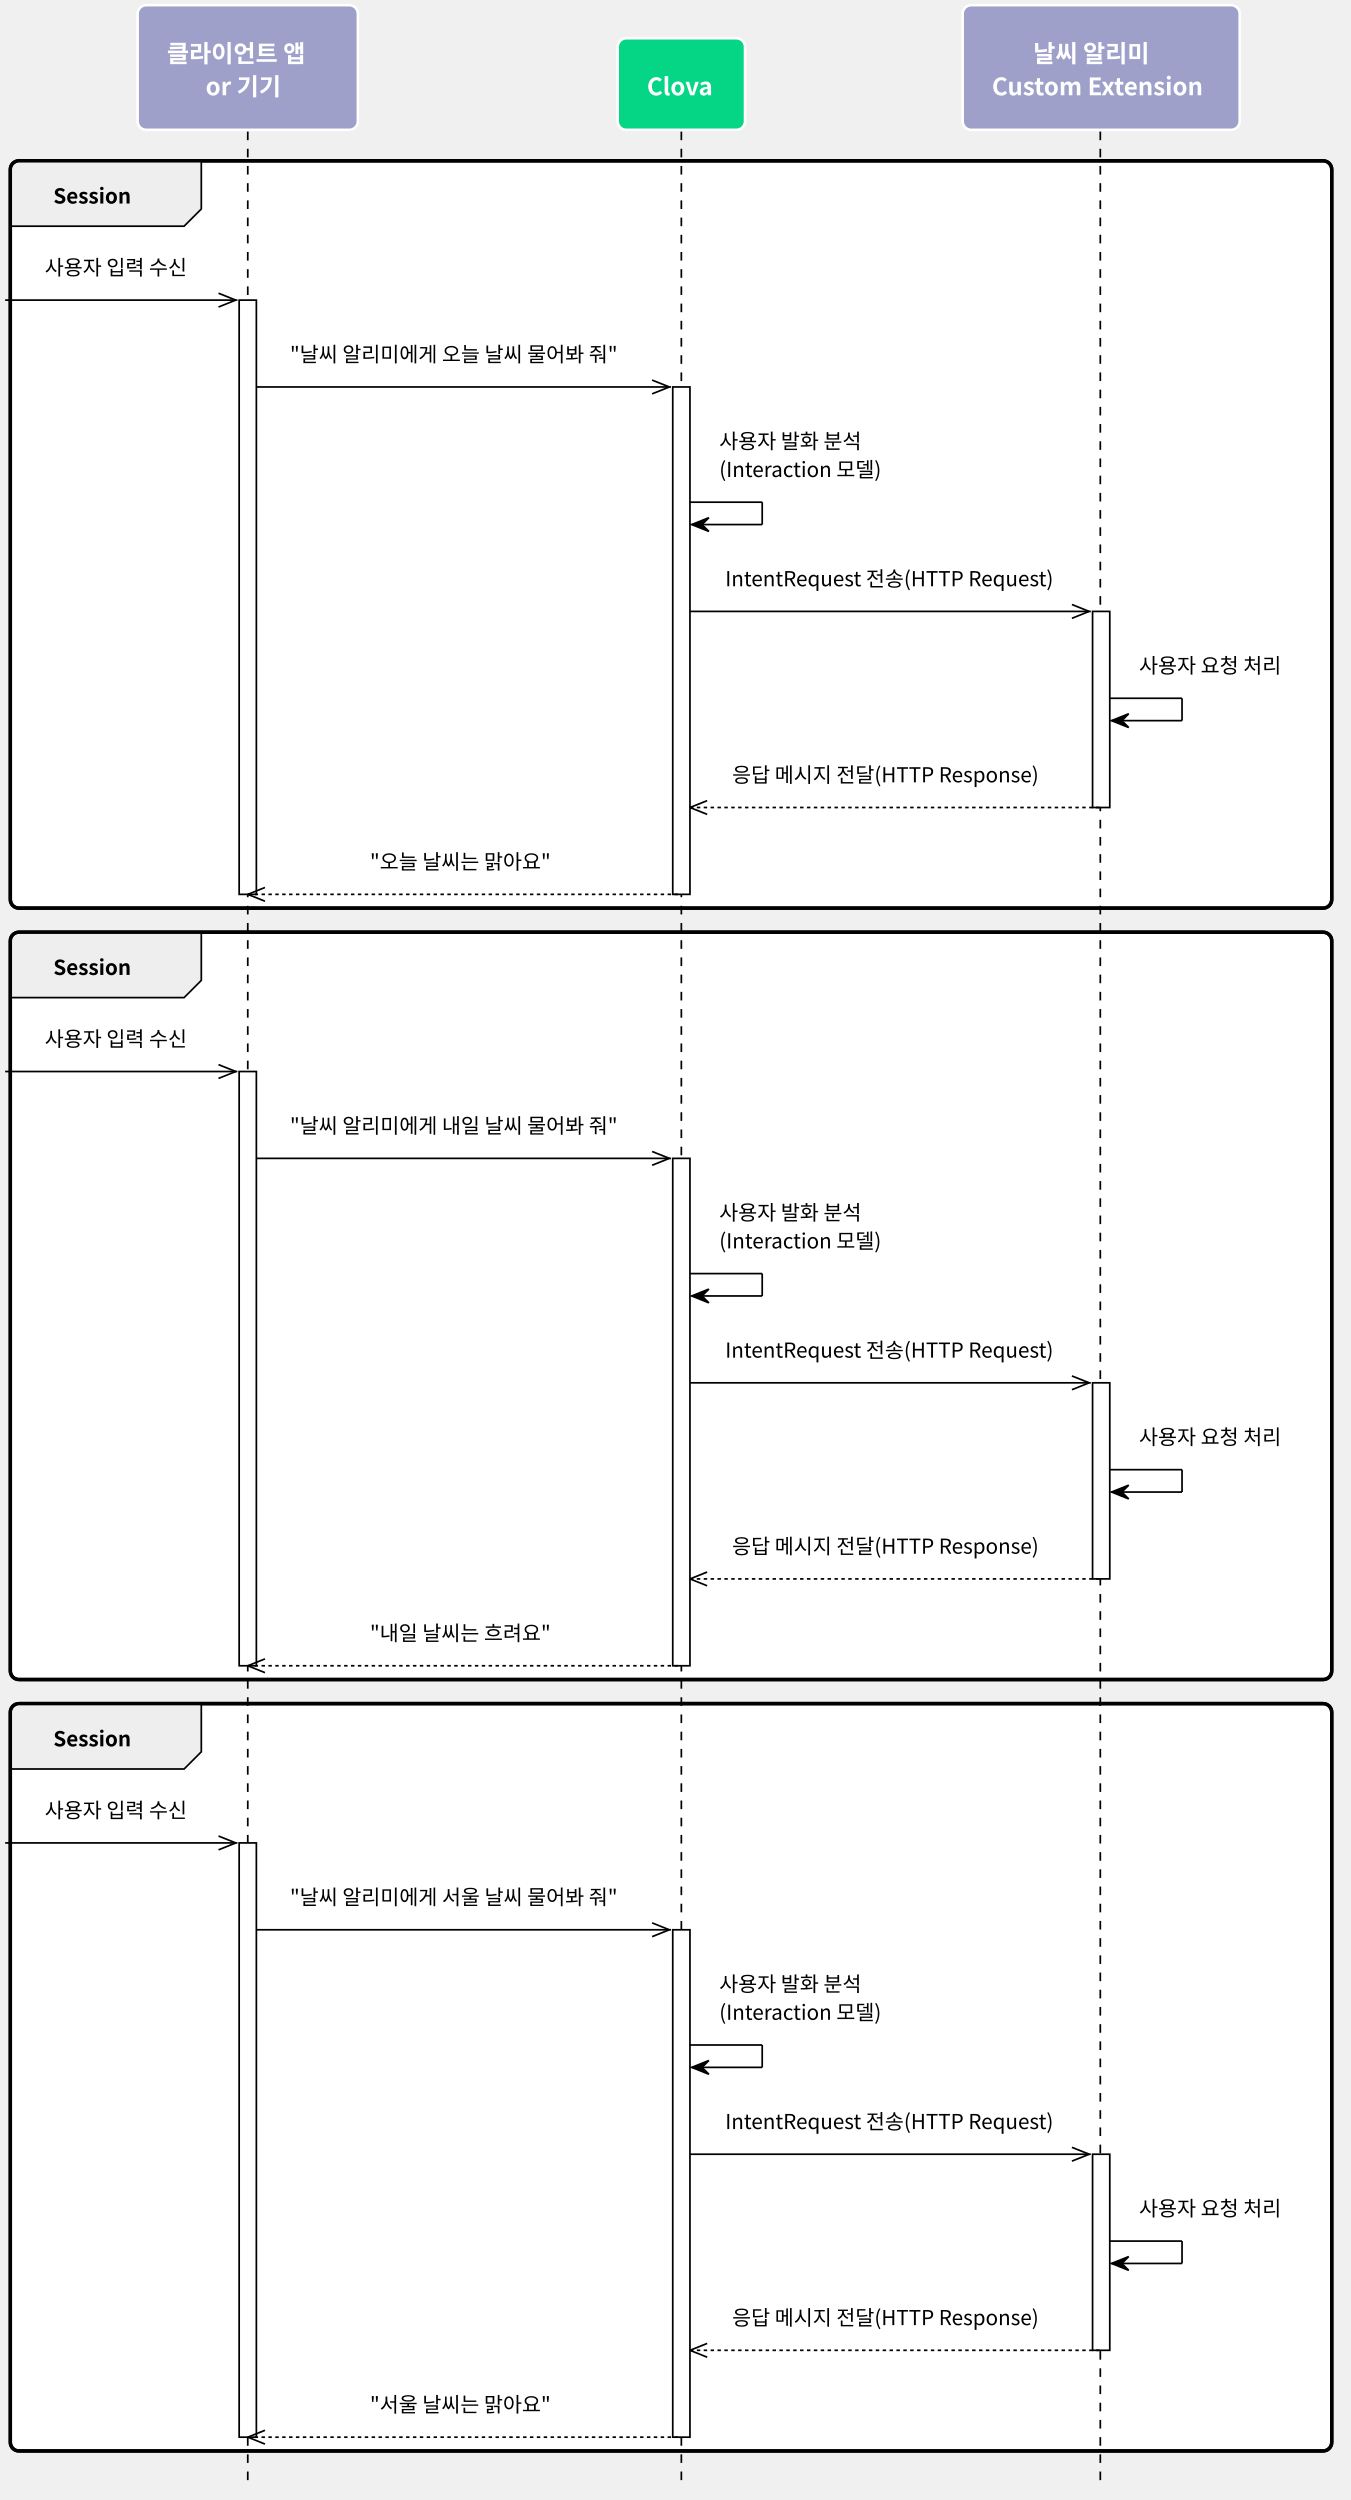
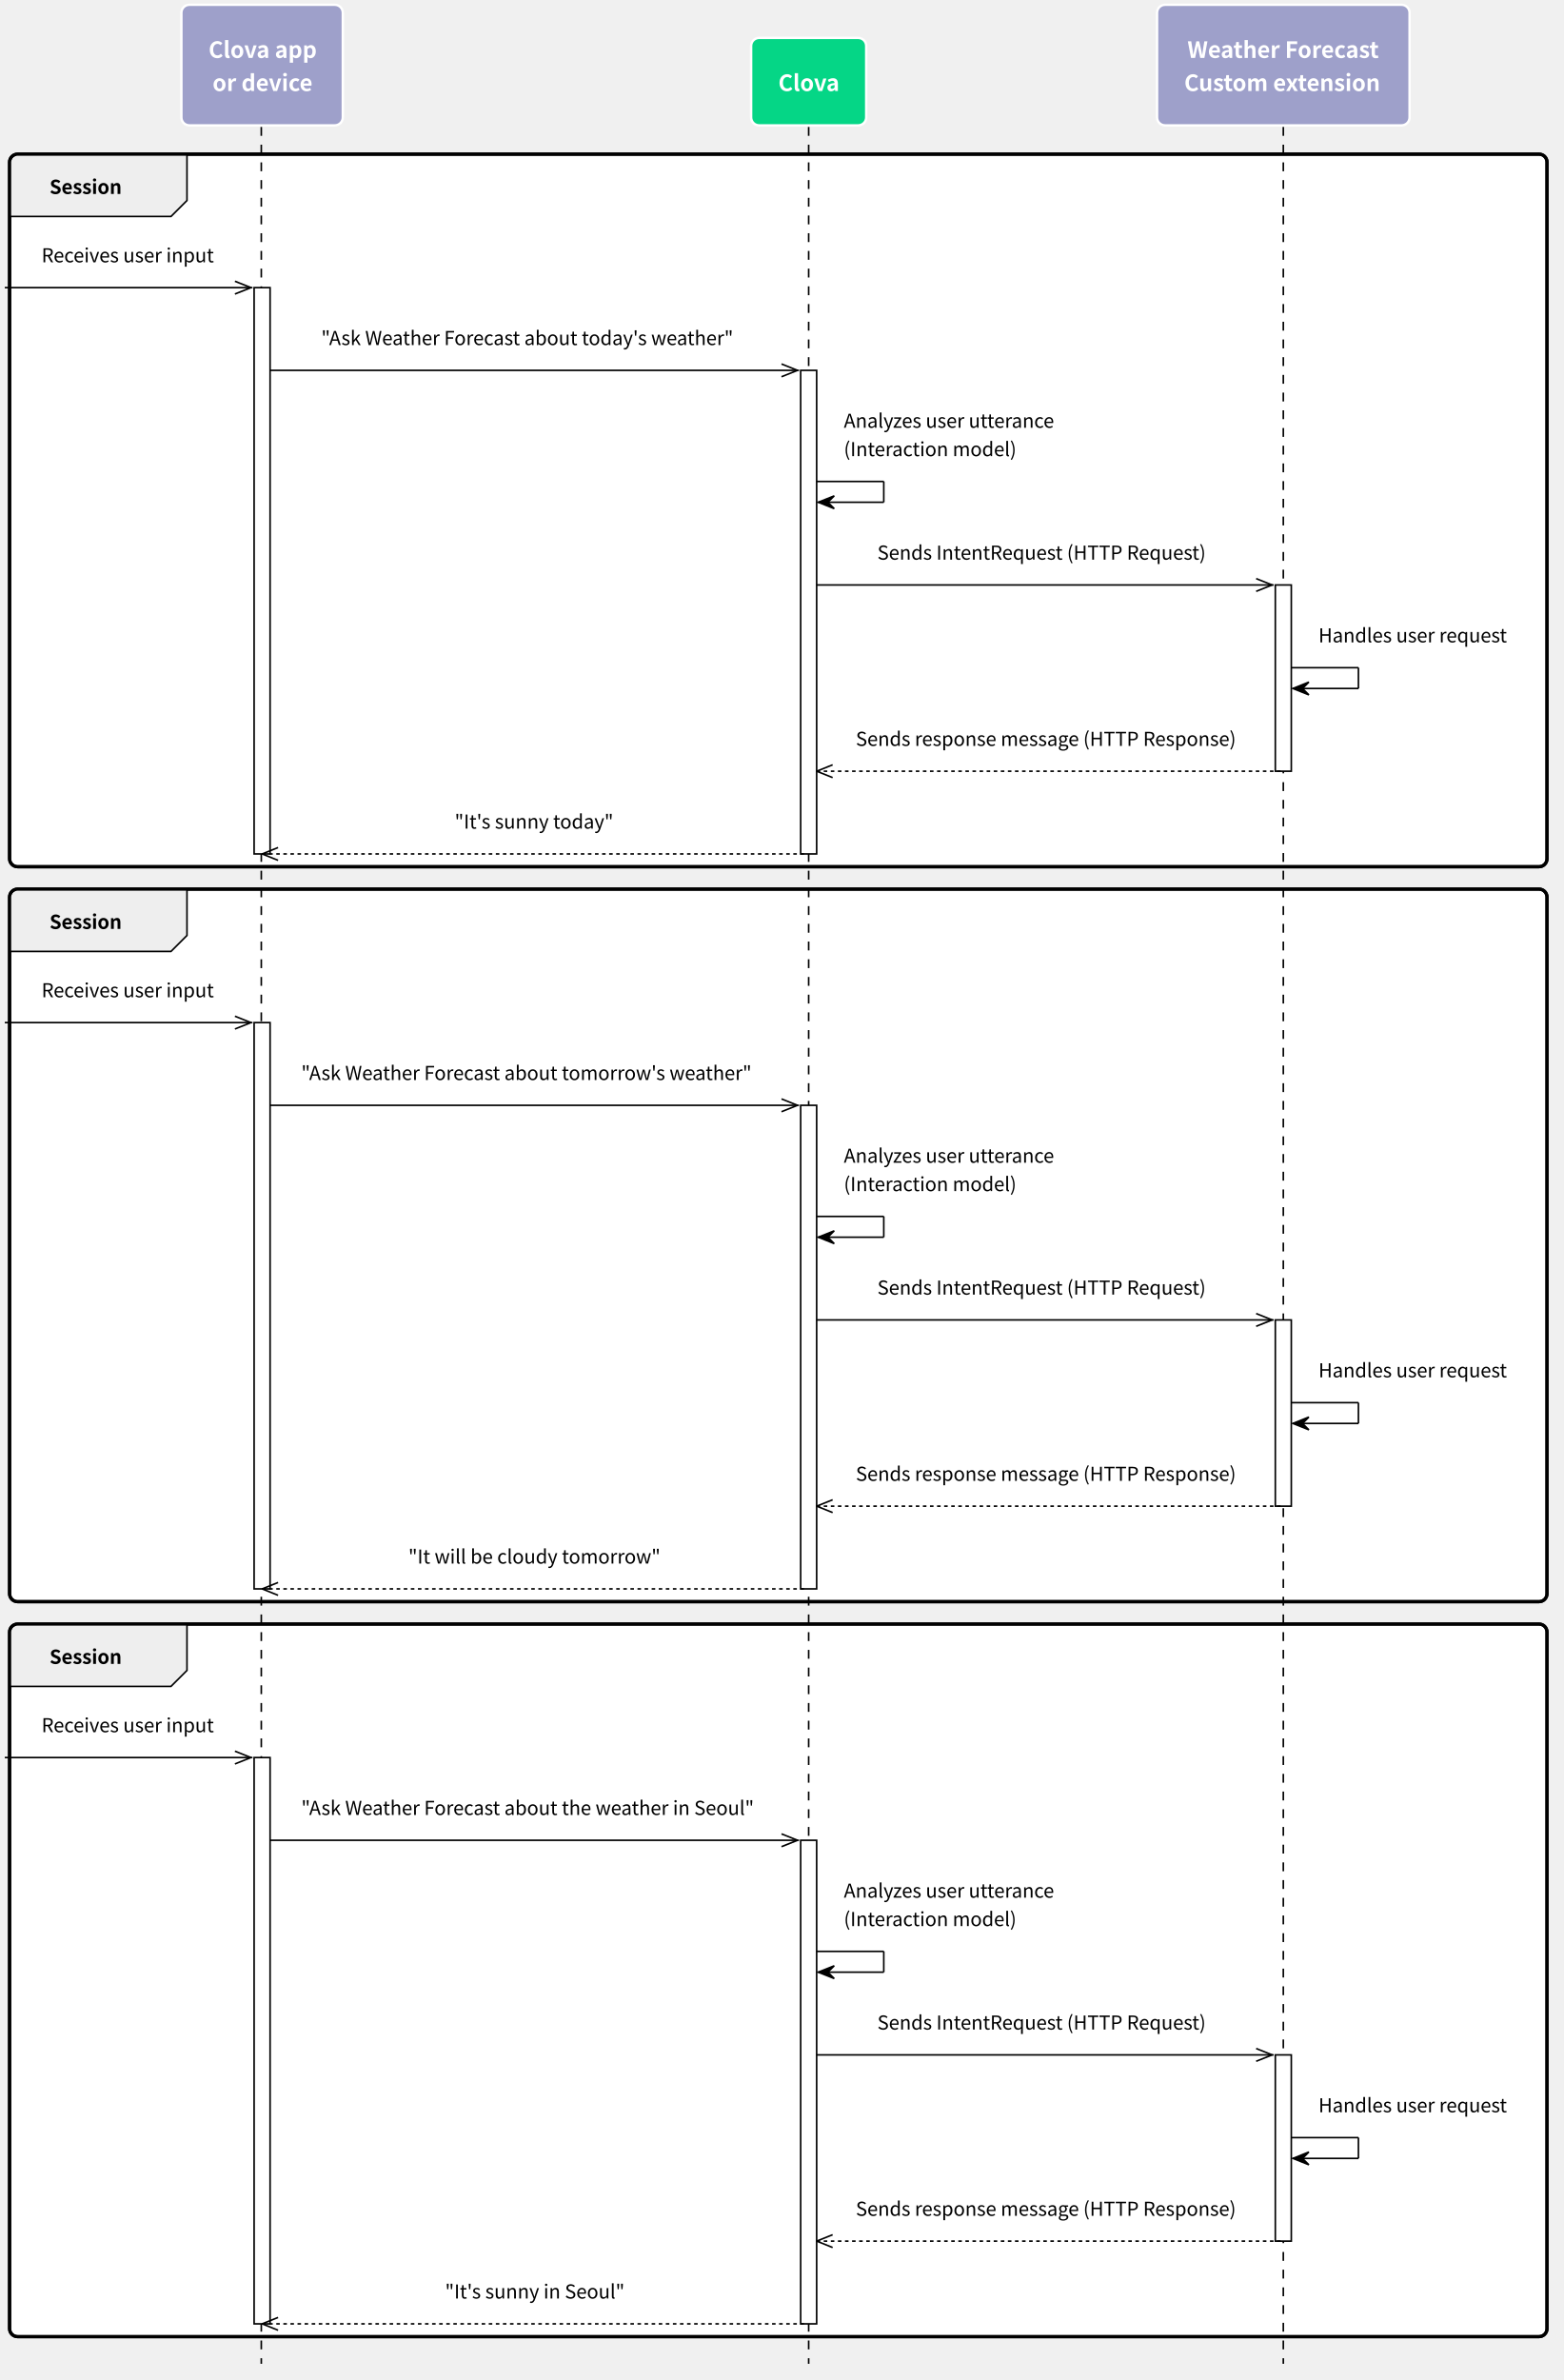
- <svg xmlns="http://www.w3.org/2000/svg" contentScriptType="application/ecmascript" contentStyleType="text/css" height="1453px" preserveAspectRatio="none" style="width:785px;height:1453px;" version="1.1" viewBox="0 0 785 1453" width="785px" zoomAndPan="magnify">
+ <svg xmlns="http://www.w3.org/2000/svg" contentScriptType="application/ecmascript" contentStyleType="text/css" height="1344.821px" preserveAspectRatio="none" style="width:883px;height:1344px;" version="1.1" viewBox="0 0 883 1344" width="883.61px" zoomAndPan="magnify">
  <defs />
  <g>
-     <rect fill="#FFFFFF" height="345.377" style="stroke: #000000; stroke-width: 1.0;" width="10" x="139" y="174.424" />
-     <rect fill="#FFFFFF" height="345.377" style="stroke: #000000; stroke-width: 1.0;" width="10" x="139" y="622.766" />
-     <rect fill="#FFFFFF" height="345.377" style="stroke: #000000; stroke-width: 1.0;" width="10" x="139" y="1071.107" />
-     <rect fill="#FFFFFF" height="294.894" style="stroke: #000000; stroke-width: 1.0;" width="10" x="391" y="224.906" />
-     <rect fill="#FFFFFF" height="294.894" style="stroke: #000000; stroke-width: 1.0;" width="10" x="391" y="673.248" />
-     <rect fill="#FFFFFF" height="294.894" style="stroke: #000000; stroke-width: 1.0;" width="10" x="391" y="1121.59" />
-     <rect fill="#FFFFFF" height="113.965" style="stroke: #000000; stroke-width: 1.0;" width="10" x="635" y="355.353" />
-     <rect fill="#FFFFFF" height="113.965" style="stroke: #000000; stroke-width: 1.0;" width="10" x="635" y="803.695" />
-     <rect fill="#FFFFFF" height="113.965" style="stroke: #000000; stroke-width: 1.0;" width="10" x="635" y="1252.037" />
-     <rect fill="#FFFFFF" height="434.342" rx="5" ry="5" style="stroke: #000000; stroke-width: 2.0;" width="768" x="6" y="93.459" />
-     <rect fill="#FFFFFF" height="434.342" rx="5" ry="5" style="stroke: #000000; stroke-width: 2.0;" width="768" x="6" y="541.801" />
-     <rect fill="#FFFFFF" height="434.342" rx="5" ry="5" style="stroke: #000000; stroke-width: 2.0;" width="768" x="6" y="990.143" />
-     <line style="stroke: #000000; stroke-width: 1.0; stroke-dasharray: 5.0,5.0;" x1="144" x2="144" y1="76.459" y2="1441.484" />
-     <line style="stroke: #000000; stroke-width: 1.0; stroke-dasharray: 5.0,5.0;" x1="396" x2="396" y1="76.459" y2="1441.484" />
-     <line style="stroke: #000000; stroke-width: 1.0; stroke-dasharray: 5.0,5.0;" x1="639.5" x2="639.5" y1="76.459" y2="1441.484" />
-     <rect fill="#9EA0CA" height="72.459" rx="5" ry="5" style="stroke: #FFFFFF; stroke-width: 1.5;" width="128" x="80" y="3" />
-     <text fill="#FFFFFF" font-family="&quot;Noto Sans CJK KR&quot;, sans-serif" font-size="14" font-weight="bold" lengthAdjust="spacingAndGlyphs" textLength="94" x="97" y="36.153">클라이언트 앱</text>
-     <text fill="#FFFFFF" font-family="&quot;Noto Sans CJK KR&quot;, sans-serif" font-size="14" font-weight="bold" lengthAdjust="spacingAndGlyphs" textLength="49" x="119.5" y="55.383">or 기기</text>
-     <rect fill="#05D686" height="53.23" rx="5" ry="5" style="stroke: #FFFFFF; stroke-width: 1.5;" width="74" x="359" y="22.23" />
-     <text fill="#FFFFFF" font-family="&quot;Noto Sans CJK KR&quot;, sans-serif" font-size="14" font-weight="bold" lengthAdjust="spacingAndGlyphs" textLength="40" x="376" y="55.383">Clova</text>
-     <rect fill="#9EA0CA" height="72.459" rx="5" ry="5" style="stroke: #FFFFFF; stroke-width: 1.5;" width="161" x="559.5" y="3" />
-     <text fill="#FFFFFF" font-family="&quot;Noto Sans CJK KR&quot;, sans-serif" font-size="14" font-weight="bold" lengthAdjust="spacingAndGlyphs" textLength="79" x="600.5" y="36.153">날씨 알리미</text>
-     <text fill="#FFFFFF" font-family="&quot;Noto Sans CJK KR&quot;, sans-serif" font-size="14" font-weight="bold" lengthAdjust="spacingAndGlyphs" textLength="127" x="576.5" y="55.383">Custom Extension</text>
-     <rect fill="#FFFFFF" height="345.377" style="stroke: #000000; stroke-width: 1.0;" width="10" x="139" y="174.424" />
-     <rect fill="#FFFFFF" height="345.377" style="stroke: #000000; stroke-width: 1.0;" width="10" x="139" y="622.766" />
-     <rect fill="#FFFFFF" height="345.377" style="stroke: #000000; stroke-width: 1.0;" width="10" x="139" y="1071.107" />
-     <rect fill="#FFFFFF" height="294.894" style="stroke: #000000; stroke-width: 1.0;" width="10" x="391" y="224.906" />
-     <rect fill="#FFFFFF" height="294.894" style="stroke: #000000; stroke-width: 1.0;" width="10" x="391" y="673.248" />
-     <rect fill="#FFFFFF" height="294.894" style="stroke: #000000; stroke-width: 1.0;" width="10" x="391" y="1121.59" />
-     <rect fill="#FFFFFF" height="113.965" style="stroke: #000000; stroke-width: 1.0;" width="10" x="635" y="355.353" />
-     <rect fill="#FFFFFF" height="113.965" style="stroke: #000000; stroke-width: 1.0;" width="10" x="635" y="803.695" />
-     <rect fill="#FFFFFF" height="113.965" style="stroke: #000000; stroke-width: 1.0;" width="10" x="635" y="1252.037" />
-     <path d="M11,93.459 L117,93.459 L117,121.459 L107,131.459 L6,131.459 L6,98.459 " fill="#EEEEEE" style="stroke: #000000; stroke-width: 1.0;" />
-     <rect fill="none" height="434.342" rx="5" ry="5" style="stroke: #000000; stroke-width: 2.0;" width="768" x="6" y="93.459" />
-     <text fill="#000000" font-family="&quot;Noto Sans CJK KR&quot;, sans-serif" font-size="12" font-weight="bold" lengthAdjust="spacingAndGlyphs" textLength="46" x="31" y="118.305">Session</text>
-     <line style="stroke: #000000; stroke-width: 1.0;" x1="137" x2="127" y1="174.424" y2="170.424" />
-     <line style="stroke: #000000; stroke-width: 1.0;" x1="137" x2="127" y1="174.424" y2="178.424" />
-     <line style="stroke: #000000; stroke-width: 1.0;" x1="3" x2="138" y1="174.424" y2="174.424" />
-     <text fill="#000000" font-family="&quot;Noto Sans CJK KR&quot;, sans-serif" font-size="12" lengthAdjust="spacingAndGlyphs" textLength="90" x="26" y="159.787">사용자 입력 수신</text>
-     <line style="stroke: #000000; stroke-width: 1.0;" x1="389" x2="379" y1="224.906" y2="220.906" />
-     <line style="stroke: #000000; stroke-width: 1.0;" x1="389" x2="379" y1="224.906" y2="228.906" />
-     <line style="stroke: #000000; stroke-width: 1.0;" x1="149" x2="390" y1="224.906" y2="224.906" />
-     <text fill="#000000" font-family="&quot;Noto Sans CJK KR&quot;, sans-serif" font-size="12" lengthAdjust="spacingAndGlyphs" textLength="203" x="168.5" y="210.269">"날씨 알리미에게 오늘 날씨 물어봐 줘"</text>
-     <line style="stroke: #000000; stroke-width: 1.0;" x1="401" x2="443" y1="291.871" y2="291.871" />
-     <line style="stroke: #000000; stroke-width: 1.0;" x1="443" x2="443" y1="291.871" y2="304.871" />
-     <line style="stroke: #000000; stroke-width: 1.0;" x1="402" x2="443" y1="304.871" y2="304.871" />
-     <polygon fill="#000000" points="412,300.871,402,304.871,412,308.871,408,304.871" style="stroke: #000000; stroke-width: 1.0;" />
-     <text fill="#000000" font-family="&quot;Noto Sans CJK KR&quot;, sans-serif" font-size="12" lengthAdjust="spacingAndGlyphs" textLength="90" x="418" y="260.752">사용자 발화 분석</text>
-     <text fill="#000000" font-family="&quot;Noto Sans CJK KR&quot;, sans-serif" font-size="12" lengthAdjust="spacingAndGlyphs" textLength="92" x="418" y="277.234">(Interaction 모델)</text>
-     <line style="stroke: #000000; stroke-width: 1.0;" x1="633" x2="623" y1="355.353" y2="351.353" />
-     <line style="stroke: #000000; stroke-width: 1.0;" x1="633" x2="623" y1="355.353" y2="359.353" />
-     <line style="stroke: #000000; stroke-width: 1.0;" x1="401" x2="634" y1="355.353" y2="355.353" />
-     <text fill="#000000" font-family="&quot;Noto Sans CJK KR&quot;, sans-serif" font-size="12" lengthAdjust="spacingAndGlyphs" textLength="193" x="421.5" y="340.717">IntentRequest 전송(HTTP Request)</text>
-     <line style="stroke: #000000; stroke-width: 1.0;" x1="645" x2="687" y1="405.836" y2="405.836" />
-     <line style="stroke: #000000; stroke-width: 1.0;" x1="687" x2="687" y1="405.836" y2="418.836" />
-     <line style="stroke: #000000; stroke-width: 1.0;" x1="646" x2="687" y1="418.836" y2="418.836" />
-     <polygon fill="#000000" points="656,414.836,646,418.836,656,422.836,652,418.836" style="stroke: #000000; stroke-width: 1.0;" />
-     <text fill="#000000" font-family="&quot;Noto Sans CJK KR&quot;, sans-serif" font-size="12" lengthAdjust="spacingAndGlyphs" textLength="90" x="662" y="391.199">사용자 요청 처리</text>
-     <line style="stroke: #000000; stroke-width: 1.0;" x1="401" x2="411" y1="469.318" y2="465.318" />
-     <line style="stroke: #000000; stroke-width: 1.0;" x1="401" x2="411" y1="469.318" y2="473.318" />
-     <line style="stroke: #000000; stroke-width: 1.0; stroke-dasharray: 2.0,2.0;" x1="401" x2="639" y1="469.318" y2="469.318" />
-     <text fill="#000000" font-family="&quot;Noto Sans CJK KR&quot;, sans-serif" font-size="12" lengthAdjust="spacingAndGlyphs" textLength="190" x="425.5" y="454.682">응답 메시지 전달(HTTP Response)</text>
-     <line style="stroke: #000000; stroke-width: 1.0;" x1="144" x2="154" y1="519.801" y2="515.801" />
-     <line style="stroke: #000000; stroke-width: 1.0;" x1="144" x2="154" y1="519.801" y2="523.801" />
-     <line style="stroke: #000000; stroke-width: 1.0; stroke-dasharray: 2.0,2.0;" x1="144" x2="395" y1="519.801" y2="519.801" />
-     <text fill="#000000" font-family="&quot;Noto Sans CJK KR&quot;, sans-serif" font-size="12" lengthAdjust="spacingAndGlyphs" textLength="110" x="215" y="505.164">"오늘 날씨는 맑아요"</text>
-     <path d="M11,541.801 L117,541.801 L117,569.801 L107,579.801 L6,579.801 L6,546.801 " fill="#EEEEEE" style="stroke: #000000; stroke-width: 1.0;" />
-     <rect fill="none" height="434.342" rx="5" ry="5" style="stroke: #000000; stroke-width: 2.0;" width="768" x="6" y="541.801" />
-     <text fill="#000000" font-family="&quot;Noto Sans CJK KR&quot;, sans-serif" font-size="12" font-weight="bold" lengthAdjust="spacingAndGlyphs" textLength="46" x="31" y="566.646">Session</text>
-     <line style="stroke: #000000; stroke-width: 1.0;" x1="137" x2="127" y1="622.766" y2="618.766" />
-     <line style="stroke: #000000; stroke-width: 1.0;" x1="137" x2="127" y1="622.766" y2="626.766" />
-     <line style="stroke: #000000; stroke-width: 1.0;" x1="3" x2="138" y1="622.766" y2="622.766" />
-     <text fill="#000000" font-family="&quot;Noto Sans CJK KR&quot;, sans-serif" font-size="12" lengthAdjust="spacingAndGlyphs" textLength="90" x="26" y="608.129">사용자 입력 수신</text>
-     <line style="stroke: #000000; stroke-width: 1.0;" x1="389" x2="379" y1="673.248" y2="669.248" />
-     <line style="stroke: #000000; stroke-width: 1.0;" x1="389" x2="379" y1="673.248" y2="677.248" />
-     <line style="stroke: #000000; stroke-width: 1.0;" x1="149" x2="390" y1="673.248" y2="673.248" />
-     <text fill="#000000" font-family="&quot;Noto Sans CJK KR&quot;, sans-serif" font-size="12" lengthAdjust="spacingAndGlyphs" textLength="203" x="168.5" y="658.611">"날씨 알리미에게 내일 날씨 물어봐 줘"</text>
-     <line style="stroke: #000000; stroke-width: 1.0;" x1="401" x2="443" y1="740.213" y2="740.213" />
-     <line style="stroke: #000000; stroke-width: 1.0;" x1="443" x2="443" y1="740.213" y2="753.213" />
-     <line style="stroke: #000000; stroke-width: 1.0;" x1="402" x2="443" y1="753.213" y2="753.213" />
-     <polygon fill="#000000" points="412,749.213,402,753.213,412,757.213,408,753.213" style="stroke: #000000; stroke-width: 1.0;" />
-     <text fill="#000000" font-family="&quot;Noto Sans CJK KR&quot;, sans-serif" font-size="12" lengthAdjust="spacingAndGlyphs" textLength="90" x="418" y="709.094">사용자 발화 분석</text>
-     <text fill="#000000" font-family="&quot;Noto Sans CJK KR&quot;, sans-serif" font-size="12" lengthAdjust="spacingAndGlyphs" textLength="92" x="418" y="725.576">(Interaction 모델)</text>
-     <line style="stroke: #000000; stroke-width: 1.0;" x1="633" x2="623" y1="803.695" y2="799.695" />
-     <line style="stroke: #000000; stroke-width: 1.0;" x1="633" x2="623" y1="803.695" y2="807.695" />
-     <line style="stroke: #000000; stroke-width: 1.0;" x1="401" x2="634" y1="803.695" y2="803.695" />
-     <text fill="#000000" font-family="&quot;Noto Sans CJK KR&quot;, sans-serif" font-size="12" lengthAdjust="spacingAndGlyphs" textLength="193" x="421.5" y="789.059">IntentRequest 전송(HTTP Request)</text>
-     <line style="stroke: #000000; stroke-width: 1.0;" x1="645" x2="687" y1="854.178" y2="854.178" />
-     <line style="stroke: #000000; stroke-width: 1.0;" x1="687" x2="687" y1="854.178" y2="867.178" />
-     <line style="stroke: #000000; stroke-width: 1.0;" x1="646" x2="687" y1="867.178" y2="867.178" />
-     <polygon fill="#000000" points="656,863.178,646,867.178,656,871.178,652,867.178" style="stroke: #000000; stroke-width: 1.0;" />
-     <text fill="#000000" font-family="&quot;Noto Sans CJK KR&quot;, sans-serif" font-size="12" lengthAdjust="spacingAndGlyphs" textLength="90" x="662" y="839.541">사용자 요청 처리</text>
-     <line style="stroke: #000000; stroke-width: 1.0;" x1="401" x2="411" y1="917.66" y2="913.66" />
-     <line style="stroke: #000000; stroke-width: 1.0;" x1="401" x2="411" y1="917.66" y2="921.66" />
-     <line style="stroke: #000000; stroke-width: 1.0; stroke-dasharray: 2.0,2.0;" x1="401" x2="639" y1="917.66" y2="917.66" />
-     <text fill="#000000" font-family="&quot;Noto Sans CJK KR&quot;, sans-serif" font-size="12" lengthAdjust="spacingAndGlyphs" textLength="190" x="425.5" y="903.023">응답 메시지 전달(HTTP Response)</text>
-     <line style="stroke: #000000; stroke-width: 1.0;" x1="144" x2="154" y1="968.143" y2="964.143" />
-     <line style="stroke: #000000; stroke-width: 1.0;" x1="144" x2="154" y1="968.143" y2="972.143" />
-     <line style="stroke: #000000; stroke-width: 1.0; stroke-dasharray: 2.0,2.0;" x1="144" x2="395" y1="968.143" y2="968.143" />
-     <text fill="#000000" font-family="&quot;Noto Sans CJK KR&quot;, sans-serif" font-size="12" lengthAdjust="spacingAndGlyphs" textLength="110" x="215" y="953.506">"내일 날씨는 흐려요"</text>
-     <path d="M11,990.143 L117,990.143 L117,1018.143 L107,1028.143 L6,1028.143 L6,995.143 " fill="#EEEEEE" style="stroke: #000000; stroke-width: 1.0;" />
-     <rect fill="none" height="434.342" rx="5" ry="5" style="stroke: #000000; stroke-width: 2.0;" width="768" x="6" y="990.143" />
-     <text fill="#000000" font-family="&quot;Noto Sans CJK KR&quot;, sans-serif" font-size="12" font-weight="bold" lengthAdjust="spacingAndGlyphs" textLength="46" x="31" y="1014.988">Session</text>
-     <line style="stroke: #000000; stroke-width: 1.0;" x1="137" x2="127" y1="1071.107" y2="1067.107" />
-     <line style="stroke: #000000; stroke-width: 1.0;" x1="137" x2="127" y1="1071.107" y2="1075.107" />
-     <line style="stroke: #000000; stroke-width: 1.0;" x1="3" x2="138" y1="1071.107" y2="1071.107" />
-     <text fill="#000000" font-family="&quot;Noto Sans CJK KR&quot;, sans-serif" font-size="12" lengthAdjust="spacingAndGlyphs" textLength="90" x="26" y="1056.471">사용자 입력 수신</text>
-     <line style="stroke: #000000; stroke-width: 1.0;" x1="389" x2="379" y1="1121.59" y2="1117.59" />
-     <line style="stroke: #000000; stroke-width: 1.0;" x1="389" x2="379" y1="1121.59" y2="1125.59" />
-     <line style="stroke: #000000; stroke-width: 1.0;" x1="149" x2="390" y1="1121.59" y2="1121.59" />
-     <text fill="#000000" font-family="&quot;Noto Sans CJK KR&quot;, sans-serif" font-size="12" lengthAdjust="spacingAndGlyphs" textLength="203" x="168.5" y="1106.953">"날씨 알리미에게 서울 날씨 물어봐 줘"</text>
-     <line style="stroke: #000000; stroke-width: 1.0;" x1="401" x2="443" y1="1188.555" y2="1188.555" />
-     <line style="stroke: #000000; stroke-width: 1.0;" x1="443" x2="443" y1="1188.555" y2="1201.555" />
-     <line style="stroke: #000000; stroke-width: 1.0;" x1="402" x2="443" y1="1201.555" y2="1201.555" />
-     <polygon fill="#000000" points="412,1197.555,402,1201.555,412,1205.555,408,1201.555" style="stroke: #000000; stroke-width: 1.0;" />
-     <text fill="#000000" font-family="&quot;Noto Sans CJK KR&quot;, sans-serif" font-size="12" lengthAdjust="spacingAndGlyphs" textLength="90" x="418" y="1157.436">사용자 발화 분석</text>
-     <text fill="#000000" font-family="&quot;Noto Sans CJK KR&quot;, sans-serif" font-size="12" lengthAdjust="spacingAndGlyphs" textLength="92" x="418" y="1173.918">(Interaction 모델)</text>
-     <line style="stroke: #000000; stroke-width: 1.0;" x1="633" x2="623" y1="1252.037" y2="1248.037" />
-     <line style="stroke: #000000; stroke-width: 1.0;" x1="633" x2="623" y1="1252.037" y2="1256.037" />
-     <line style="stroke: #000000; stroke-width: 1.0;" x1="401" x2="634" y1="1252.037" y2="1252.037" />
-     <text fill="#000000" font-family="&quot;Noto Sans CJK KR&quot;, sans-serif" font-size="12" lengthAdjust="spacingAndGlyphs" textLength="193" x="421.5" y="1237.4">IntentRequest 전송(HTTP Request)</text>
-     <line style="stroke: #000000; stroke-width: 1.0;" x1="645" x2="687" y1="1302.52" y2="1302.52" />
-     <line style="stroke: #000000; stroke-width: 1.0;" x1="687" x2="687" y1="1302.52" y2="1315.52" />
-     <line style="stroke: #000000; stroke-width: 1.0;" x1="646" x2="687" y1="1315.52" y2="1315.52" />
-     <polygon fill="#000000" points="656,1311.52,646,1315.52,656,1319.52,652,1315.52" style="stroke: #000000; stroke-width: 1.0;" />
-     <text fill="#000000" font-family="&quot;Noto Sans CJK KR&quot;, sans-serif" font-size="12" lengthAdjust="spacingAndGlyphs" textLength="90" x="662" y="1287.883">사용자 요청 처리</text>
-     <line style="stroke: #000000; stroke-width: 1.0;" x1="401" x2="411" y1="1366.002" y2="1362.002" />
-     <line style="stroke: #000000; stroke-width: 1.0;" x1="401" x2="411" y1="1366.002" y2="1370.002" />
-     <line style="stroke: #000000; stroke-width: 1.0; stroke-dasharray: 2.0,2.0;" x1="401" x2="639" y1="1366.002" y2="1366.002" />
-     <text fill="#000000" font-family="&quot;Noto Sans CJK KR&quot;, sans-serif" font-size="12" lengthAdjust="spacingAndGlyphs" textLength="190" x="425.5" y="1351.365">응답 메시지 전달(HTTP Response)</text>
-     <line style="stroke: #000000; stroke-width: 1.0;" x1="144" x2="154" y1="1416.484" y2="1412.484" />
-     <line style="stroke: #000000; stroke-width: 1.0;" x1="144" x2="154" y1="1416.484" y2="1420.484" />
-     <line style="stroke: #000000; stroke-width: 1.0; stroke-dasharray: 2.0,2.0;" x1="144" x2="395" y1="1416.484" y2="1416.484" />
-     <text fill="#000000" font-family="&quot;Noto Sans CJK KR&quot;, sans-serif" font-size="12" lengthAdjust="spacingAndGlyphs" textLength="110" x="215" y="1401.848">"서울 날씨는 맑아요"</text>
+     <rect fill="#FFFFFF" height="319.796" style="stroke: #000000; stroke-width: 0.903;" width="9.026" x="143.508" y="162.425" />
+     <rect fill="#FFFFFF" height="319.796" style="stroke: #000000; stroke-width: 0.903;" width="9.026" x="143.508" y="577.461" />
+     <rect fill="#FFFFFF" height="319.796" style="stroke: #000000; stroke-width: 0.903;" width="9.026" x="143.508" y="992.496" />
+     <rect fill="#FFFFFF" height="273.08" style="stroke: #000000; stroke-width: 0.903;" width="9.026" x="452.185" y="209.142" />
+     <rect fill="#FFFFFF" height="273.08" style="stroke: #000000; stroke-width: 0.903;" width="9.026" x="452.185" y="624.177" />
+     <rect fill="#FFFFFF" height="273.08" style="stroke: #000000; stroke-width: 0.903;" width="9.026" x="452.185" y="1039.212" />
+     <rect fill="#FFFFFF" height="105.167" style="stroke: #000000; stroke-width: 0.903;" width="9.026" x="720.246" y="330.339" />
+     <rect fill="#FFFFFF" height="105.167" style="stroke: #000000; stroke-width: 0.903;" width="9.026" x="720.246" y="745.374" />
+     <rect fill="#FFFFFF" height="105.167" style="stroke: #000000; stroke-width: 0.903;" width="9.026" x="720.246" y="1160.409" />
+     <rect fill="#FFFFFF" height="402.399" rx="4.513" ry="4.513" style="stroke: #000000; stroke-width: 1.805;" width="868.267" x="5.415" y="87.043" />
+     <rect fill="#FFFFFF" height="402.399" rx="4.513" ry="4.513" style="stroke: #000000; stroke-width: 1.805;" width="868.267" x="5.415" y="502.078" />
+     <rect fill="#FFFFFF" height="402.399" rx="4.513" ry="4.513" style="stroke: #000000; stroke-width: 1.805;" width="868.267" x="5.415" y="917.113" />
+     <line style="stroke: #000000; stroke-width: 0.903; stroke-dasharray: 5.0,5.0;" x1="147.569" x2="147.569" y1="71.7" y2="1334.856" />
+     <line style="stroke: #000000; stroke-width: 0.903; stroke-dasharray: 5.0,5.0;" x1="456.697" x2="456.697" y1="71.7" y2="1334.856" />
+     <line style="stroke: #000000; stroke-width: 0.903; stroke-dasharray: 5.0,5.0;" x1="724.759" x2="724.759" y1="71.7" y2="1334.856" />
+     <rect fill="#9EA0CA" height="68.089" rx="4.513" ry="4.513" style="stroke: #FFFFFF; stroke-width: 1.354;" width="91.159" x="102.441" y="2.708" />
+     <text fill="#FFFFFF" font-family="Noto Sans CJK KR" font-size="12.636" font-weight="bold" lengthAdjust="spacingAndGlyphs" textLength="60.472" x="117.785" y="32.709">Clova app</text>
+     <text fill="#FFFFFF" font-family="Noto Sans CJK KR" font-size="12.636" font-weight="bold" lengthAdjust="spacingAndGlyphs" textLength="55.959" x="120.041" y="51.41">or device</text>
+     <rect fill="#05D686" height="49.388" rx="4.513" ry="4.513" style="stroke: #FFFFFF; stroke-width: 1.354;" width="64.985" x="424.205" y="21.409" />
+     <text fill="#FFFFFF" font-family="Noto Sans CJK KR" font-size="12.636" font-weight="bold" lengthAdjust="spacingAndGlyphs" textLength="34.297" x="439.549" y="51.41">Clova</text>
+     <rect fill="#9EA0CA" height="68.089" rx="4.513" ry="4.513" style="stroke: #FFFFFF; stroke-width: 1.354;" width="142.605" x="653.456" y="2.708" />
+     <text fill="#FFFFFF" font-family="Noto Sans CJK KR" font-size="12.636" font-weight="bold" lengthAdjust="spacingAndGlyphs" textLength="108.308" x="670.605" y="32.709">Weather Forecast</text>
+     <text fill="#FFFFFF" font-family="Noto Sans CJK KR" font-size="12.636" font-weight="bold" lengthAdjust="spacingAndGlyphs" textLength="111.918" x="668.8" y="51.41">Custom extension</text>
+     <rect fill="#FFFFFF" height="319.796" style="stroke: #000000; stroke-width: 0.903;" width="9.026" x="143.508" y="162.425" />
+     <rect fill="#FFFFFF" height="319.796" style="stroke: #000000; stroke-width: 0.903;" width="9.026" x="143.508" y="577.461" />
+     <rect fill="#FFFFFF" height="319.796" style="stroke: #000000; stroke-width: 0.903;" width="9.026" x="143.508" y="992.496" />
+     <rect fill="#FFFFFF" height="273.08" style="stroke: #000000; stroke-width: 0.903;" width="9.026" x="452.185" y="209.142" />
+     <rect fill="#FFFFFF" height="273.08" style="stroke: #000000; stroke-width: 0.903;" width="9.026" x="452.185" y="624.177" />
+     <rect fill="#FFFFFF" height="273.08" style="stroke: #000000; stroke-width: 0.903;" width="9.026" x="452.185" y="1039.212" />
+     <rect fill="#FFFFFF" height="105.167" style="stroke: #000000; stroke-width: 0.903;" width="9.026" x="720.246" y="330.339" />
+     <rect fill="#FFFFFF" height="105.167" style="stroke: #000000; stroke-width: 0.903;" width="9.026" x="720.246" y="745.374" />
+     <rect fill="#FFFFFF" height="105.167" style="stroke: #000000; stroke-width: 0.903;" width="9.026" x="720.246" y="1160.409" />
+     <path d="M9.928,87.043 L105.6,87.043 L105.6,113.218 L96.574,122.243 L5.415,122.243 L5.415,91.556 " fill="#EEEEEE" style="stroke: #000000; stroke-width: 0.903;" />
+     <rect fill="none" height="402.399" rx="4.513" ry="4.513" style="stroke: #000000; stroke-width: 1.805;" width="868.267" x="5.415" y="87.043" />
+     <text fill="#000000" font-family="Noto Sans CJK KR" font-size="10.831" font-weight="bold" lengthAdjust="spacingAndGlyphs" textLength="41.518" x="27.98" y="109.535">Session</text>
+     <line style="stroke: #000000; stroke-width: 0.903;" x1="141.703" x2="132.677" y1="162.425" y2="158.815" />
+     <line style="stroke: #000000; stroke-width: 0.903;" x1="141.703" x2="132.677" y1="162.425" y2="166.036" />
+     <line style="stroke: #000000; stroke-width: 0.903;" x1="2.708" x2="142.605" y1="162.425" y2="162.425" />
+     <text fill="#000000" font-family="Noto Sans CJK KR" font-size="10.831" lengthAdjust="spacingAndGlyphs" textLength="99.282" x="23.467" y="148.129">Receives user input</text>
+     <line style="stroke: #000000; stroke-width: 0.903;" x1="450.38" x2="441.354" y1="209.142" y2="205.532" />
+     <line style="stroke: #000000; stroke-width: 0.903;" x1="450.38" x2="441.354" y1="209.142" y2="212.752" />
+     <line style="stroke: #000000; stroke-width: 0.903;" x1="152.533" x2="451.282" y1="209.142" y2="209.142" />
+     <text fill="#000000" font-family="Noto Sans CJK KR" font-size="10.831" lengthAdjust="spacingAndGlyphs" textLength="241.887" x="181.415" y="194.845">"Ask Weather Forecast about today's weather"</text>
+     <line style="stroke: #000000; stroke-width: 0.903;" x1="461.21" x2="499.118" y1="271.888" y2="271.888" />
+     <line style="stroke: #000000; stroke-width: 0.903;" x1="499.118" x2="499.118" y1="271.888" y2="283.622" />
+     <line style="stroke: #000000; stroke-width: 0.903;" x1="462.113" x2="499.118" y1="283.622" y2="283.622" />
+     <polygon fill="#000000" points="471.139,280.012,462.113,283.622,471.139,287.232,467.528,283.622" style="stroke: #000000; stroke-width: 0.903;" />
+     <text fill="#000000" font-family="Noto Sans CJK KR" font-size="10.831" lengthAdjust="spacingAndGlyphs" textLength="122.749" x="476.554" y="241.562">Analyzes user utterance</text>
+     <text fill="#000000" font-family="Noto Sans CJK KR" font-size="10.831" lengthAdjust="spacingAndGlyphs" textLength="98.379" x="476.554" y="257.592">(Interaction model)</text>
+     <line style="stroke: #000000; stroke-width: 0.903;" x1="718.441" x2="709.415" y1="330.339" y2="326.728" />
+     <line style="stroke: #000000; stroke-width: 0.903;" x1="718.441" x2="709.415" y1="330.339" y2="333.949" />
+     <line style="stroke: #000000; stroke-width: 0.903;" x1="461.21" x2="719.344" y1="330.339" y2="330.339" />
+     <text fill="#000000" font-family="Noto Sans CJK KR" font-size="10.831" lengthAdjust="spacingAndGlyphs" textLength="190.441" x="495.508" y="316.042">Sends IntentRequest (HTTP Request)</text>
+     <line style="stroke: #000000; stroke-width: 0.903;" x1="729.272" x2="767.179" y1="377.055" y2="377.055" />
+     <line style="stroke: #000000; stroke-width: 0.903;" x1="767.179" x2="767.179" y1="377.055" y2="388.788" />
+     <line style="stroke: #000000; stroke-width: 0.903;" x1="730.174" x2="767.179" y1="388.788" y2="388.788" />
+     <polygon fill="#000000" points="739.2,385.178,730.174,388.788,739.2,392.399,735.59,388.788" style="stroke: #000000; stroke-width: 0.903;" />
+     <text fill="#000000" font-family="Noto Sans CJK KR" font-size="10.831" lengthAdjust="spacingAndGlyphs" textLength="109.21" x="744.615" y="362.759">Handles user request</text>
+     <line style="stroke: #000000; stroke-width: 0.903;" x1="461.21" x2="470.236" y1="435.505" y2="431.895" />
+     <line style="stroke: #000000; stroke-width: 0.903;" x1="461.21" x2="470.236" y1="435.505" y2="439.115" />
+     <line style="stroke: #000000; stroke-width: 0.903; stroke-dasharray: 2.0,2.0;" x1="461.21" x2="723.856" y1="435.505" y2="435.505" />
+     <text fill="#000000" font-family="Noto Sans CJK KR" font-size="10.831" lengthAdjust="spacingAndGlyphs" textLength="219.323" x="483.323" y="421.209">Sends response message (HTTP Response)</text>
+     <line style="stroke: #000000; stroke-width: 0.903;" x1="148.02" x2="157.046" y1="482.222" y2="478.612" />
+     <line style="stroke: #000000; stroke-width: 0.903;" x1="148.02" x2="157.046" y1="482.222" y2="485.832" />
+     <line style="stroke: #000000; stroke-width: 0.903; stroke-dasharray: 2.0,2.0;" x1="148.02" x2="455.795" y1="482.222" y2="482.222" />
+     <text fill="#000000" font-family="Noto Sans CJK KR" font-size="10.831" lengthAdjust="spacingAndGlyphs" textLength="91.159" x="256.779" y="467.925">"It's sunny today"</text>
+     <path d="M9.928,502.078 L105.6,502.078 L105.6,528.253 L96.574,537.278 L5.415,537.278 L5.415,506.591 " fill="#EEEEEE" style="stroke: #000000; stroke-width: 0.903;" />
+     <rect fill="none" height="402.399" rx="4.513" ry="4.513" style="stroke: #000000; stroke-width: 1.805;" width="868.267" x="5.415" y="502.078" />
+     <text fill="#000000" font-family="Noto Sans CJK KR" font-size="10.831" font-weight="bold" lengthAdjust="spacingAndGlyphs" textLength="41.518" x="27.98" y="524.57">Session</text>
+     <line style="stroke: #000000; stroke-width: 0.903;" x1="141.703" x2="132.677" y1="577.461" y2="573.85" />
+     <line style="stroke: #000000; stroke-width: 0.903;" x1="141.703" x2="132.677" y1="577.461" y2="581.071" />
+     <line style="stroke: #000000; stroke-width: 0.903;" x1="2.708" x2="142.605" y1="577.461" y2="577.461" />
+     <text fill="#000000" font-family="Noto Sans CJK KR" font-size="10.831" lengthAdjust="spacingAndGlyphs" textLength="99.282" x="23.467" y="563.164">Receives user input</text>
+     <line style="stroke: #000000; stroke-width: 0.903;" x1="450.38" x2="441.354" y1="624.177" y2="620.567" />
+     <line style="stroke: #000000; stroke-width: 0.903;" x1="450.38" x2="441.354" y1="624.177" y2="627.788" />
+     <line style="stroke: #000000; stroke-width: 0.903;" x1="152.533" x2="451.282" y1="624.177" y2="624.177" />
+     <text fill="#000000" font-family="Noto Sans CJK KR" font-size="10.831" lengthAdjust="spacingAndGlyphs" textLength="264.451" x="170.133" y="609.881">"Ask Weather Forecast about tomorrow's weather"</text>
+     <line style="stroke: #000000; stroke-width: 0.903;" x1="461.21" x2="499.118" y1="686.923" y2="686.923" />
+     <line style="stroke: #000000; stroke-width: 0.903;" x1="499.118" x2="499.118" y1="686.923" y2="698.657" />
+     <line style="stroke: #000000; stroke-width: 0.903;" x1="462.113" x2="499.118" y1="698.657" y2="698.657" />
+     <polygon fill="#000000" points="471.139,695.047,462.113,698.657,471.139,702.267,467.528,698.657" style="stroke: #000000; stroke-width: 0.903;" />
+     <text fill="#000000" font-family="Noto Sans CJK KR" font-size="10.831" lengthAdjust="spacingAndGlyphs" textLength="122.749" x="476.554" y="656.597">Analyzes user utterance</text>
+     <text fill="#000000" font-family="Noto Sans CJK KR" font-size="10.831" lengthAdjust="spacingAndGlyphs" textLength="98.379" x="476.554" y="672.627">(Interaction model)</text>
+     <line style="stroke: #000000; stroke-width: 0.903;" x1="718.441" x2="709.415" y1="745.374" y2="741.763" />
+     <line style="stroke: #000000; stroke-width: 0.903;" x1="718.441" x2="709.415" y1="745.374" y2="748.984" />
+     <line style="stroke: #000000; stroke-width: 0.903;" x1="461.21" x2="719.344" y1="745.374" y2="745.374" />
+     <text fill="#000000" font-family="Noto Sans CJK KR" font-size="10.831" lengthAdjust="spacingAndGlyphs" textLength="190.441" x="495.508" y="731.077">Sends IntentRequest (HTTP Request)</text>
+     <line style="stroke: #000000; stroke-width: 0.903;" x1="729.272" x2="767.179" y1="792.09" y2="792.09" />
+     <line style="stroke: #000000; stroke-width: 0.903;" x1="767.179" x2="767.179" y1="792.09" y2="803.824" />
+     <line style="stroke: #000000; stroke-width: 0.903;" x1="730.174" x2="767.179" y1="803.824" y2="803.824" />
+     <polygon fill="#000000" points="739.2,800.213,730.174,803.824,739.2,807.434,735.59,803.824" style="stroke: #000000; stroke-width: 0.903;" />
+     <text fill="#000000" font-family="Noto Sans CJK KR" font-size="10.831" lengthAdjust="spacingAndGlyphs" textLength="109.21" x="744.615" y="777.794">Handles user request</text>
+     <line style="stroke: #000000; stroke-width: 0.903;" x1="461.21" x2="470.236" y1="850.54" y2="846.93" />
+     <line style="stroke: #000000; stroke-width: 0.903;" x1="461.21" x2="470.236" y1="850.54" y2="854.151" />
+     <line style="stroke: #000000; stroke-width: 0.903; stroke-dasharray: 2.0,2.0;" x1="461.21" x2="723.856" y1="850.54" y2="850.54" />
+     <text fill="#000000" font-family="Noto Sans CJK KR" font-size="10.831" lengthAdjust="spacingAndGlyphs" textLength="219.323" x="483.323" y="836.244">Sends response message (HTTP Response)</text>
+     <line style="stroke: #000000; stroke-width: 0.903;" x1="148.02" x2="157.046" y1="897.257" y2="893.647" />
+     <line style="stroke: #000000; stroke-width: 0.903;" x1="148.02" x2="157.046" y1="897.257" y2="900.867" />
+     <line style="stroke: #000000; stroke-width: 0.903; stroke-dasharray: 2.0,2.0;" x1="148.02" x2="455.795" y1="897.257" y2="897.257" />
+     <text fill="#000000" font-family="Noto Sans CJK KR" font-size="10.831" lengthAdjust="spacingAndGlyphs" textLength="143.508" x="230.605" y="882.96">"It will be cloudy tomorrow"</text>
+     <path d="M9.928,917.113 L105.6,917.113 L105.6,943.288 L96.574,952.313 L5.415,952.313 L5.415,921.626 " fill="#EEEEEE" style="stroke: #000000; stroke-width: 0.903;" />
+     <rect fill="none" height="402.399" rx="4.513" ry="4.513" style="stroke: #000000; stroke-width: 1.805;" width="868.267" x="5.415" y="917.113" />
+     <text fill="#000000" font-family="Noto Sans CJK KR" font-size="10.831" font-weight="bold" lengthAdjust="spacingAndGlyphs" textLength="41.518" x="27.98" y="939.605">Session</text>
+     <line style="stroke: #000000; stroke-width: 0.903;" x1="141.703" x2="132.677" y1="992.496" y2="988.885" />
+     <line style="stroke: #000000; stroke-width: 0.903;" x1="141.703" x2="132.677" y1="992.496" y2="996.106" />
+     <line style="stroke: #000000; stroke-width: 0.903;" x1="2.708" x2="142.605" y1="992.496" y2="992.496" />
+     <text fill="#000000" font-family="Noto Sans CJK KR" font-size="10.831" lengthAdjust="spacingAndGlyphs" textLength="99.282" x="23.467" y="978.199">Receives user input</text>
+     <line style="stroke: #000000; stroke-width: 0.903;" x1="450.38" x2="441.354" y1="1039.212" y2="1035.602" />
+     <line style="stroke: #000000; stroke-width: 0.903;" x1="450.38" x2="441.354" y1="1039.212" y2="1042.823" />
+     <line style="stroke: #000000; stroke-width: 0.903;" x1="152.533" x2="451.282" y1="1039.212" y2="1039.212" />
+     <text fill="#000000" font-family="Noto Sans CJK KR" font-size="10.831" lengthAdjust="spacingAndGlyphs" textLength="264.451" x="170.133" y="1024.916">"Ask Weather Forecast about the weather in Seoul"</text>
+     <line style="stroke: #000000; stroke-width: 0.903;" x1="461.21" x2="499.118" y1="1101.959" y2="1101.959" />
+     <line style="stroke: #000000; stroke-width: 0.903;" x1="499.118" x2="499.118" y1="1101.959" y2="1113.692" />
+     <line style="stroke: #000000; stroke-width: 0.903;" x1="462.113" x2="499.118" y1="1113.692" y2="1113.692" />
+     <polygon fill="#000000" points="471.139,1110.082,462.113,1113.692,471.139,1117.302,467.528,1113.692" style="stroke: #000000; stroke-width: 0.903;" />
+     <text fill="#000000" font-family="Noto Sans CJK KR" font-size="10.831" lengthAdjust="spacingAndGlyphs" textLength="122.749" x="476.554" y="1071.632">Analyzes user utterance</text>
+     <text fill="#000000" font-family="Noto Sans CJK KR" font-size="10.831" lengthAdjust="spacingAndGlyphs" textLength="98.379" x="476.554" y="1087.662">(Interaction model)</text>
+     <line style="stroke: #000000; stroke-width: 0.903;" x1="718.441" x2="709.415" y1="1160.409" y2="1156.798" />
+     <line style="stroke: #000000; stroke-width: 0.903;" x1="718.441" x2="709.415" y1="1160.409" y2="1164.019" />
+     <line style="stroke: #000000; stroke-width: 0.903;" x1="461.21" x2="719.344" y1="1160.409" y2="1160.409" />
+     <text fill="#000000" font-family="Noto Sans CJK KR" font-size="10.831" lengthAdjust="spacingAndGlyphs" textLength="190.441" x="495.508" y="1146.112">Sends IntentRequest (HTTP Request)</text>
+     <line style="stroke: #000000; stroke-width: 0.903;" x1="729.272" x2="767.179" y1="1207.125" y2="1207.125" />
+     <line style="stroke: #000000; stroke-width: 0.903;" x1="767.179" x2="767.179" y1="1207.125" y2="1218.859" />
+     <line style="stroke: #000000; stroke-width: 0.903;" x1="730.174" x2="767.179" y1="1218.859" y2="1218.859" />
+     <polygon fill="#000000" points="739.2,1215.248,730.174,1218.859,739.2,1222.469,735.59,1218.859" style="stroke: #000000; stroke-width: 0.903;" />
+     <text fill="#000000" font-family="Noto Sans CJK KR" font-size="10.831" lengthAdjust="spacingAndGlyphs" textLength="109.21" x="744.615" y="1192.829">Handles user request</text>
+     <line style="stroke: #000000; stroke-width: 0.903;" x1="461.21" x2="470.236" y1="1265.575" y2="1261.965" />
+     <line style="stroke: #000000; stroke-width: 0.903;" x1="461.21" x2="470.236" y1="1265.575" y2="1269.186" />
+     <line style="stroke: #000000; stroke-width: 0.903; stroke-dasharray: 2.0,2.0;" x1="461.21" x2="723.856" y1="1265.575" y2="1265.575" />
+     <text fill="#000000" font-family="Noto Sans CJK KR" font-size="10.831" lengthAdjust="spacingAndGlyphs" textLength="219.323" x="483.323" y="1251.279">Sends response message (HTTP Response)</text>
+     <line style="stroke: #000000; stroke-width: 0.903;" x1="148.02" x2="157.046" y1="1312.292" y2="1308.682" />
+     <line style="stroke: #000000; stroke-width: 0.903;" x1="148.02" x2="157.046" y1="1312.292" y2="1315.902" />
+     <line style="stroke: #000000; stroke-width: 0.903; stroke-dasharray: 2.0,2.0;" x1="148.02" x2="455.795" y1="1312.292" y2="1312.292" />
+     <text fill="#000000" font-family="Noto Sans CJK KR" font-size="10.831" lengthAdjust="spacingAndGlyphs" textLength="101.99" x="251.364" y="1297.995">"It's sunny in Seoul"</text>
  </g>
</svg>
